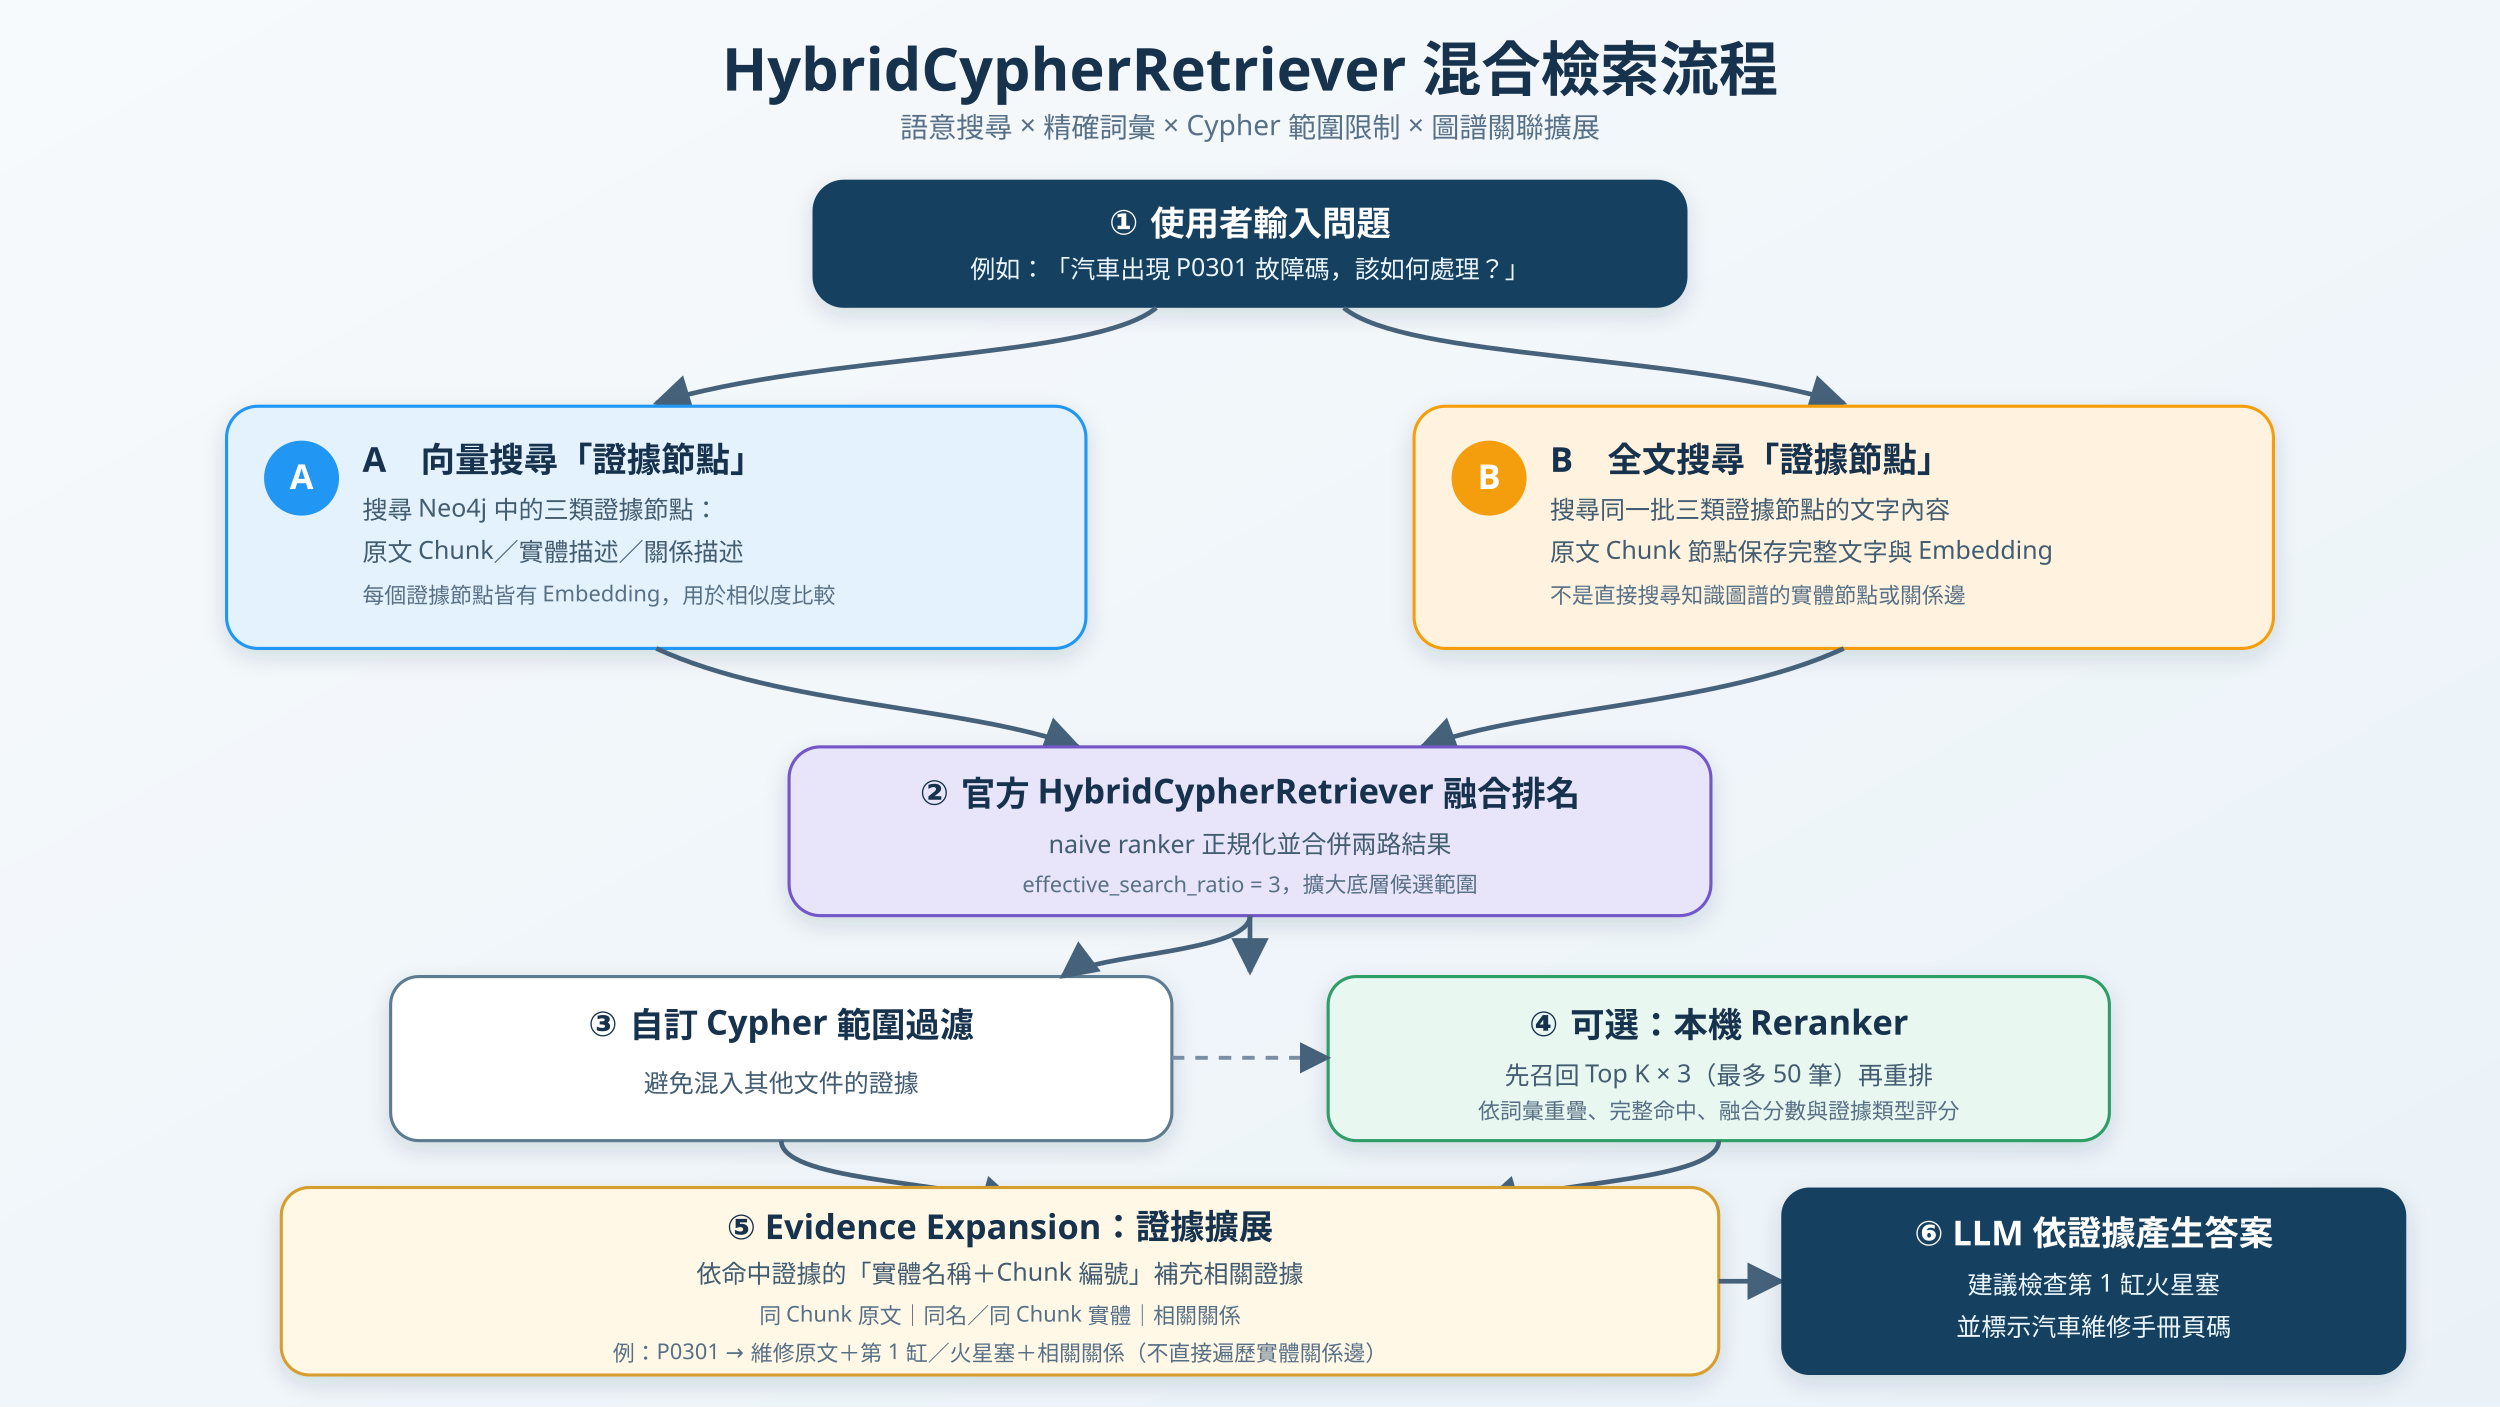
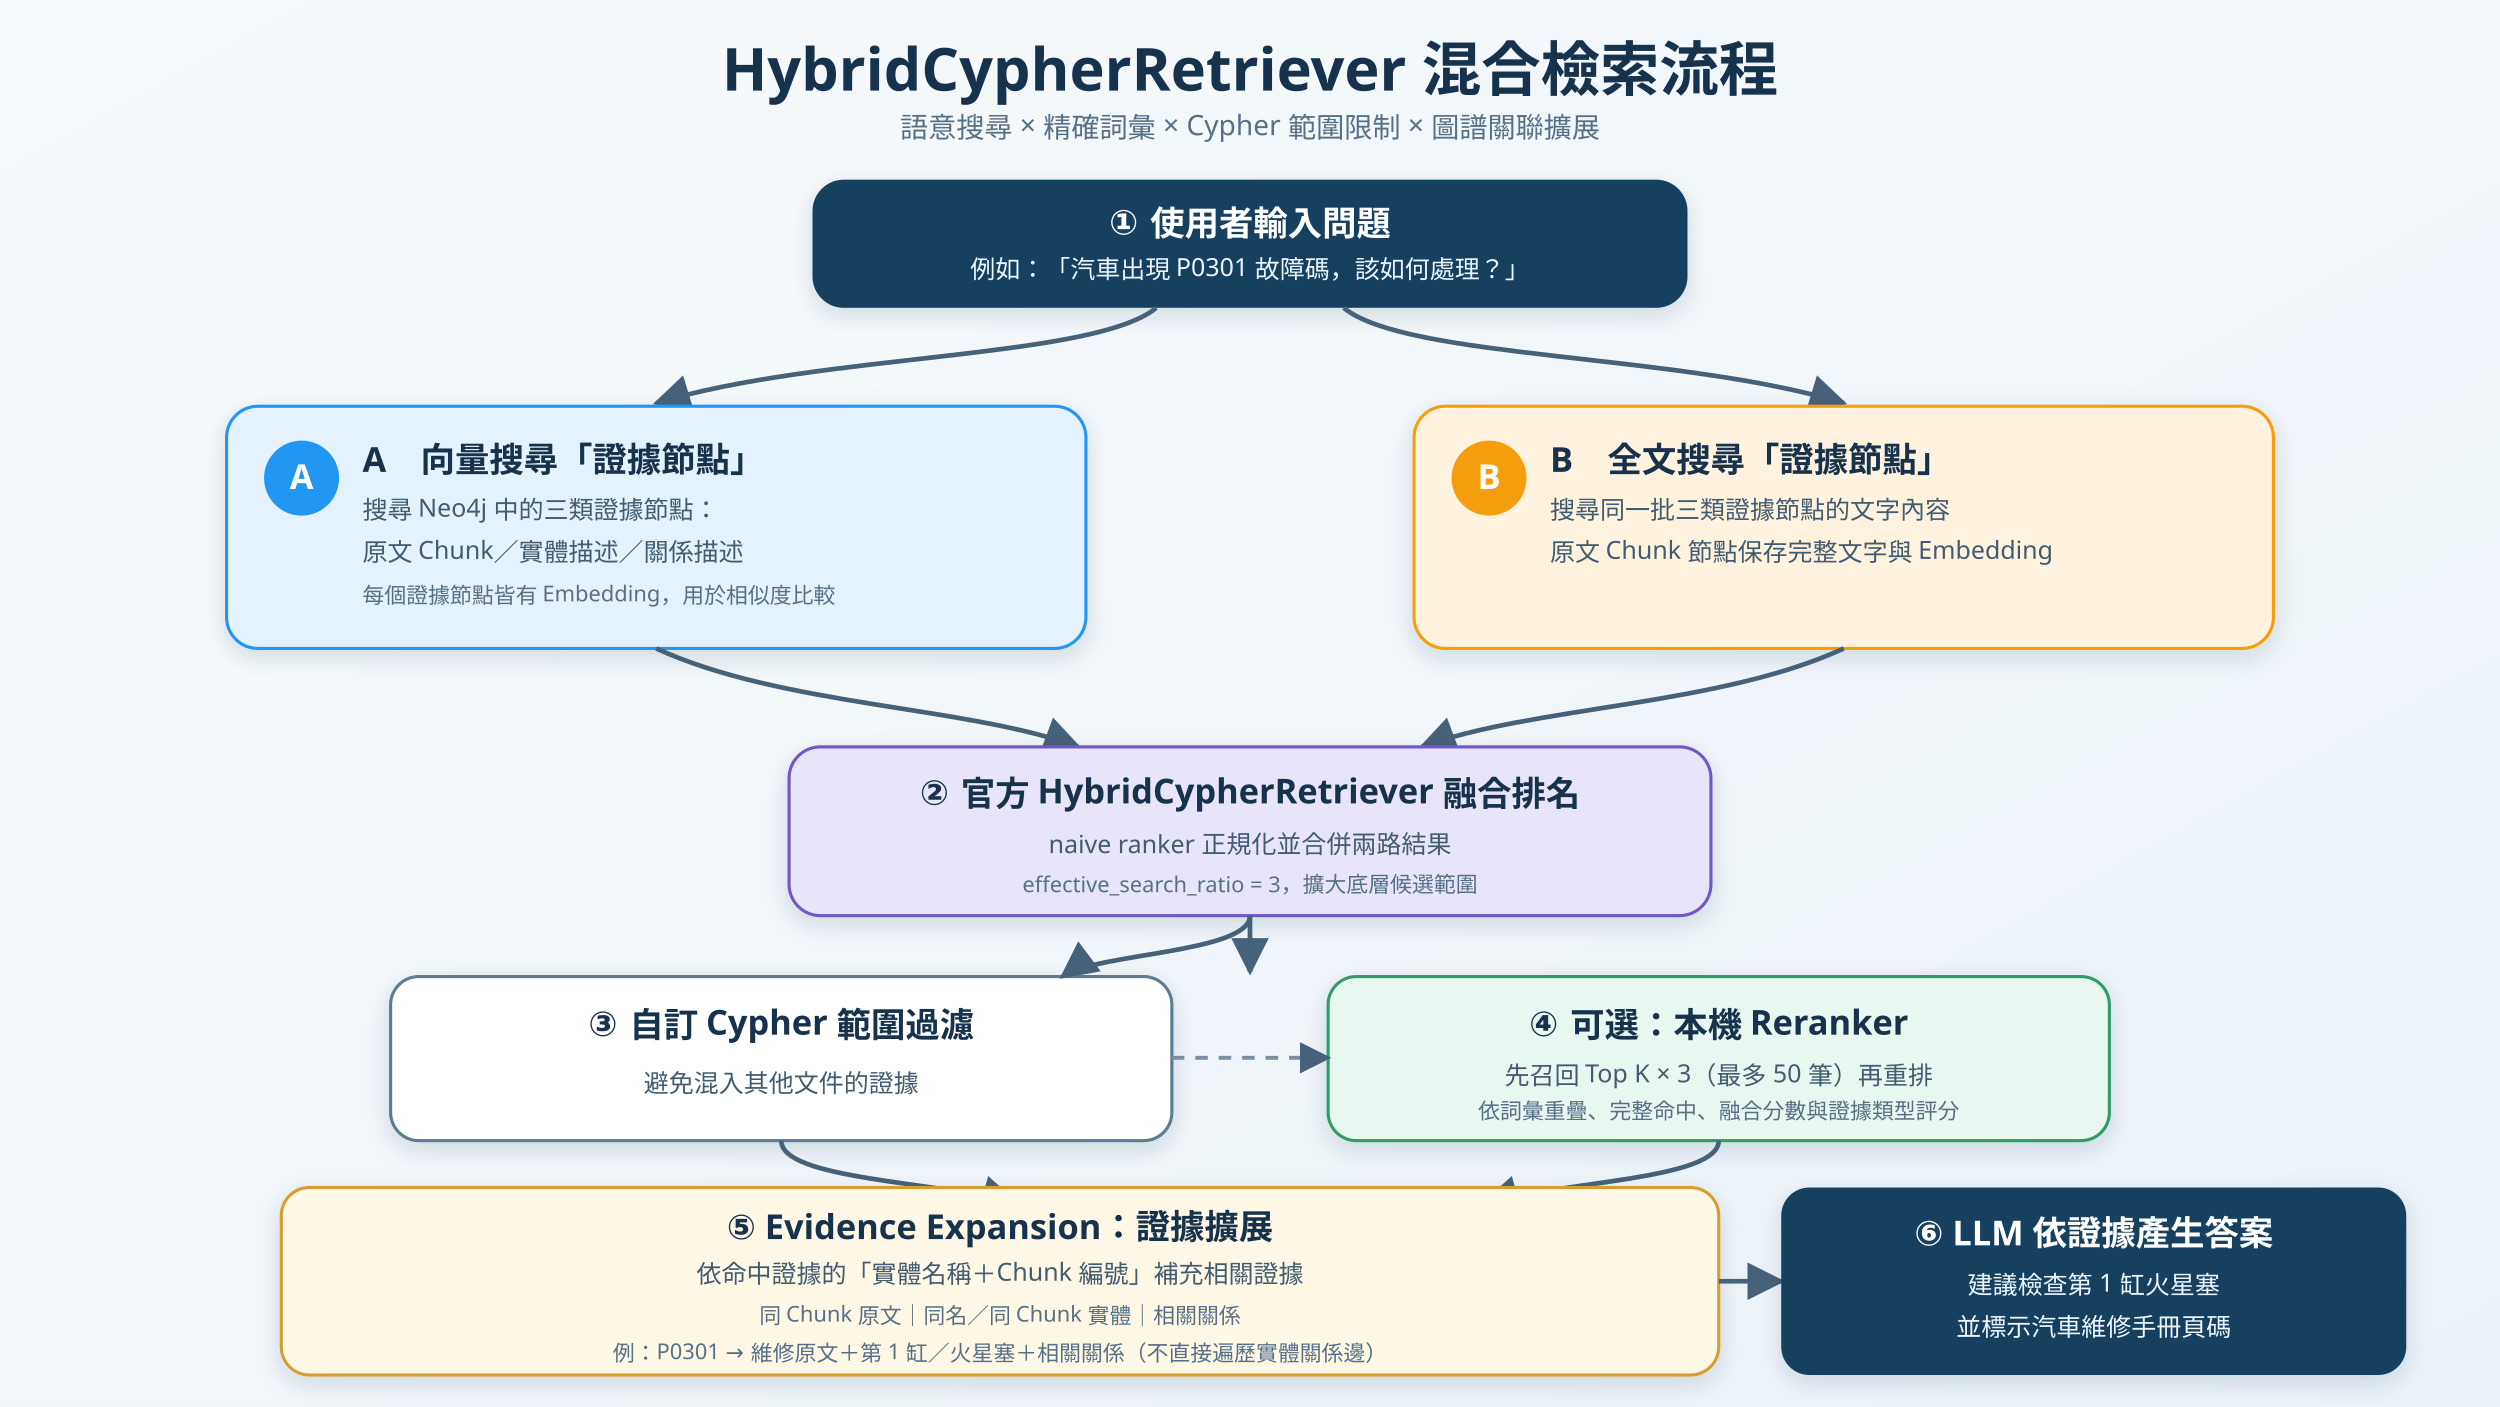
<svg xmlns="http://www.w3.org/2000/svg" width="1600" height="900" viewBox="0 0 1600 900" role="img" aria-labelledby="title desc">
  <defs>
    <linearGradient id="background" x1="0" y1="0" x2="1" y2="1">
      <stop offset="0" stop-color="#F7FAFC" />
      <stop offset="1" stop-color="#EAF2F8" />
    </linearGradient>
    <filter id="shadow" x="-20%" y="-20%" width="140%" height="140%">
      <feDropShadow dx="0" dy="5" stdDeviation="7" flood-color="#18324A" flood-opacity="0.14" />
    </filter>
    <marker id="arrow" viewBox="0 0 10 10" refX="9" refY="5" markerWidth="8" markerHeight="8" orient="auto-start-reverse">
      <path d="M 0 0 L 10 5 L 0 10 z" fill="#46627A" />
    </marker>
    <style>
      .font { font-family: "Noto Sans TC", "Microsoft JhengHei", sans-serif; }
      .title { font-size: 38px; font-weight: 700; fill: #17324D; }
      .subtitle { font-size: 18px; fill: #587086; }
      .box-title { font-size: 22px; font-weight: 700; fill: #17324D; }
      .body { font-size: 16px; fill: #425B70; }
      .small { font-size: 14px; fill: #587086; }
      .white-title { font-size: 22px; font-weight: 700; fill: #FFFFFF; }
      .white-body { font-size: 16px; fill: #EAF7FF; }
      .arrow { fill: none; stroke: #46627A; stroke-width: 3; marker-end: url(#arrow); }
      .dash { fill: none; stroke: #7A8FA3; stroke-width: 2.5; stroke-dasharray: 8 7; marker-end: url(#arrow); }
    </style>
  </defs>
  <rect width="1600" height="900" fill="url(#background)" />
  <text x="800" y="58" text-anchor="middle" class="font title">HybridCypherRetriever 混合檢索流程</text>
  <text x="800" y="88" text-anchor="middle" class="font subtitle">語意搜尋 × 精確詞彙 × Cypher 範圍限制 × 圖譜關聯擴展</text>
  <g filter="url(#shadow)">
    <rect x="520" y="115" width="560" height="82" rx="20" fill="#173F5F" />
    <text x="800" y="150" text-anchor="middle" class="font white-title">① 使用者輸入問題</text>
    <text x="800" y="178" text-anchor="middle" class="font white-body">例如：「汽車出現 P0301 故障碼，該如何處理？」</text>
  </g>
  <path d="M 740 197 C 700 230, 525 226, 420 258" class="arrow" />
  <path d="M 860 197 C 900 230, 1075 226, 1180 258" class="arrow" />
  <g filter="url(#shadow)">
    <rect x="145" y="260" width="550" height="155" rx="20" fill="#E3F2FD" stroke="#2196F3" stroke-width="2" />
    <circle cx="193" cy="306" r="24" fill="#2196F3" />
    <text x="193" y="313" text-anchor="middle" class="font white-title">A</text>
    <text x="232" y="302" class="font box-title">A　向量搜尋「證據節點」</text>
    <text x="232" y="332" class="font body">搜尋 Neo4j 中的三類證據節點：</text>
    <text x="232" y="359" class="font body">原文 Chunk／實體描述／關係描述</text>
    <text x="232" y="386" class="font small">每個證據節點皆有 Embedding，用於相似度比較</text>
  </g>
  <g filter="url(#shadow)">
    <rect x="905" y="260" width="550" height="155" rx="20" fill="#FFF3E0" stroke="#F59E0B" stroke-width="2" />
    <circle cx="953" cy="306" r="24" fill="#F59E0B" />
    <text x="953" y="313" text-anchor="middle" class="font white-title">B</text>
    <text x="992" y="302" class="font box-title">B　全文搜尋「證據節點」</text>
    <text x="992" y="332" class="font body">搜尋同一批三類證據節點的文字內容</text>
    <text x="992" y="359" class="font body">原文 Chunk 節點保存完整文字與 Embedding</text>
-     <text x="992" y="386" class="font small">不是直接搜尋知識圖譜的實體節點或關係邊</text>
  </g>
  <path d="M 420 415 C 500 452, 620 452, 690 478" class="arrow" />
  <path d="M 1180 415 C 1100 452, 980 452, 910 478" class="arrow" />
  <g filter="url(#shadow)">
    <rect x="505" y="478" width="590" height="108" rx="20" fill="#E8E5FA" stroke="#7357C8" stroke-width="2" />
    <text x="800" y="515" text-anchor="middle" class="font box-title">② 官方 HybridCypherRetriever 融合排名</text>
    <text x="800" y="546" text-anchor="middle" class="font body">naive ranker 正規化並合併兩路結果</text>
    <text x="800" y="571" text-anchor="middle" class="font small">effective_search_ratio = 3，擴大底層候選範圍</text>
  </g>
  <path d="M 800 586 L 800 622" class="arrow" />
  <g filter="url(#shadow)">
    <rect x="250" y="625" width="500" height="105" rx="18" fill="#FFFFFF" stroke="#5D7C91" stroke-width="2" />
    <text x="500" y="663" text-anchor="middle" class="font box-title">③ 自訂 Cypher 範圍過濾</text>
    <text x="500" y="699" text-anchor="middle" class="font body">避免混入其他文件的證據</text>
  </g>
  <g filter="url(#shadow)">
    <rect x="850" y="625" width="500" height="105" rx="18" fill="#E8F7F0" stroke="#2E9D68" stroke-width="2" />
    <text x="1100" y="663" text-anchor="middle" class="font box-title">④ 可選：本機 Reranker</text>
    <text x="1100" y="694" text-anchor="middle" class="font body">先召回 Top K × 3（最多 50 筆）再重排</text>
    <text x="1100" y="716" text-anchor="middle" class="font small">依詞彙重疊、完整命中、融合分數與證據類型評分</text>
  </g>
  <path d="M 800 586 C 800 610, 700 610, 680 625" class="arrow" />
  <path d="M 750 677 L 850 677" class="dash" />
  <path d="M 500 730 C 500 755, 600 756, 650 770" class="arrow" />
  <path d="M 1100 730 C 1100 755, 1000 756, 950 770" class="arrow" />
  <g filter="url(#shadow)">
    <rect x="180" y="760" width="920" height="120" rx="18" fill="#FFF8E6" stroke="#D69E2E" stroke-width="2" />
    <text x="640" y="793" text-anchor="middle" class="font box-title">⑤ Evidence Expansion：證據擴展</text>
    <text x="640" y="821" text-anchor="middle" class="font body">依命中證據的「實體名稱＋Chunk 編號」補充相關證據</text>
    <text x="640" y="847" text-anchor="middle" class="font small">同 Chunk 原文｜同名／同 Chunk 實體｜相關關係</text>
    <text x="640" y="871" text-anchor="middle" class="font small">例：P0301 → 維修原文＋第 1 缸／火星塞＋相關關係（不直接遍歷實體關係邊）</text>
  </g>
  <path d="M 1100 820 L 1140 820" class="arrow" />
  <g filter="url(#shadow)">
    <rect x="1140" y="760" width="400" height="120" rx="18" fill="#173F5F" />
    <text x="1340" y="797" text-anchor="middle" class="font white-title">⑥ LLM 依證據產生答案</text>
    <text x="1340" y="828" text-anchor="middle" class="font white-body">建議檢查第 1 缸火星塞</text>
    <text x="1340" y="855" text-anchor="middle" class="font white-body">並標示汽車維修手冊頁碼</text>
  </g>
</svg>
